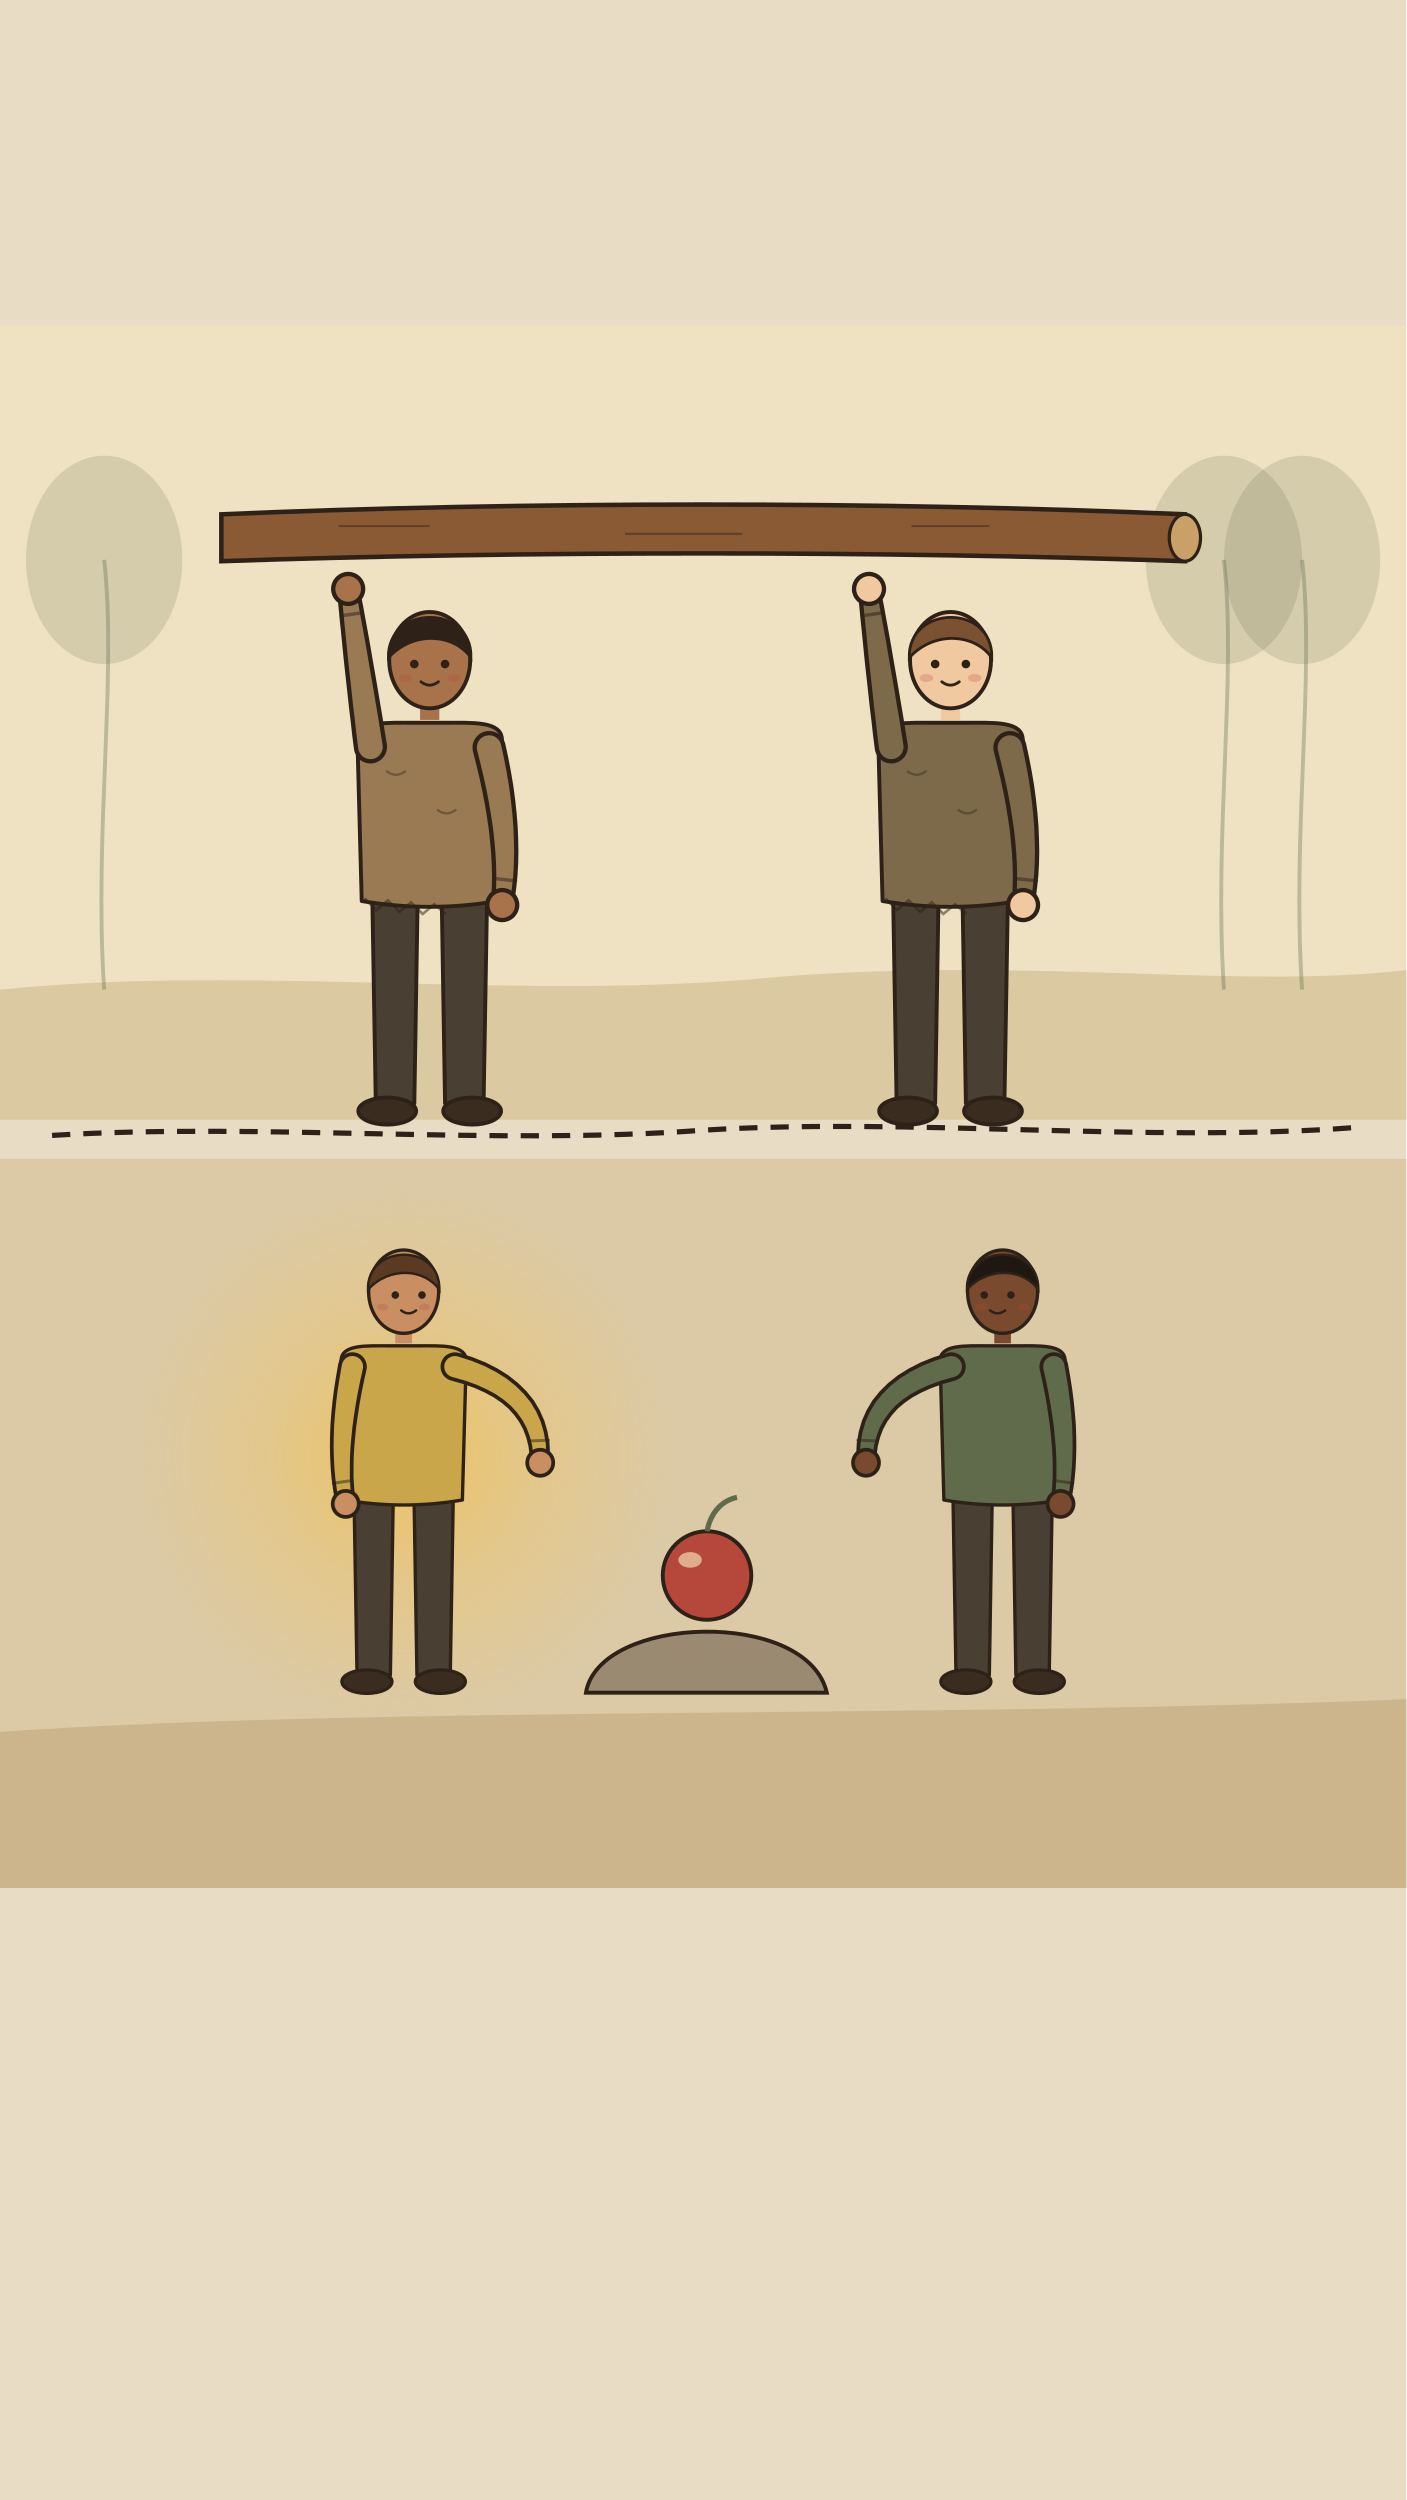
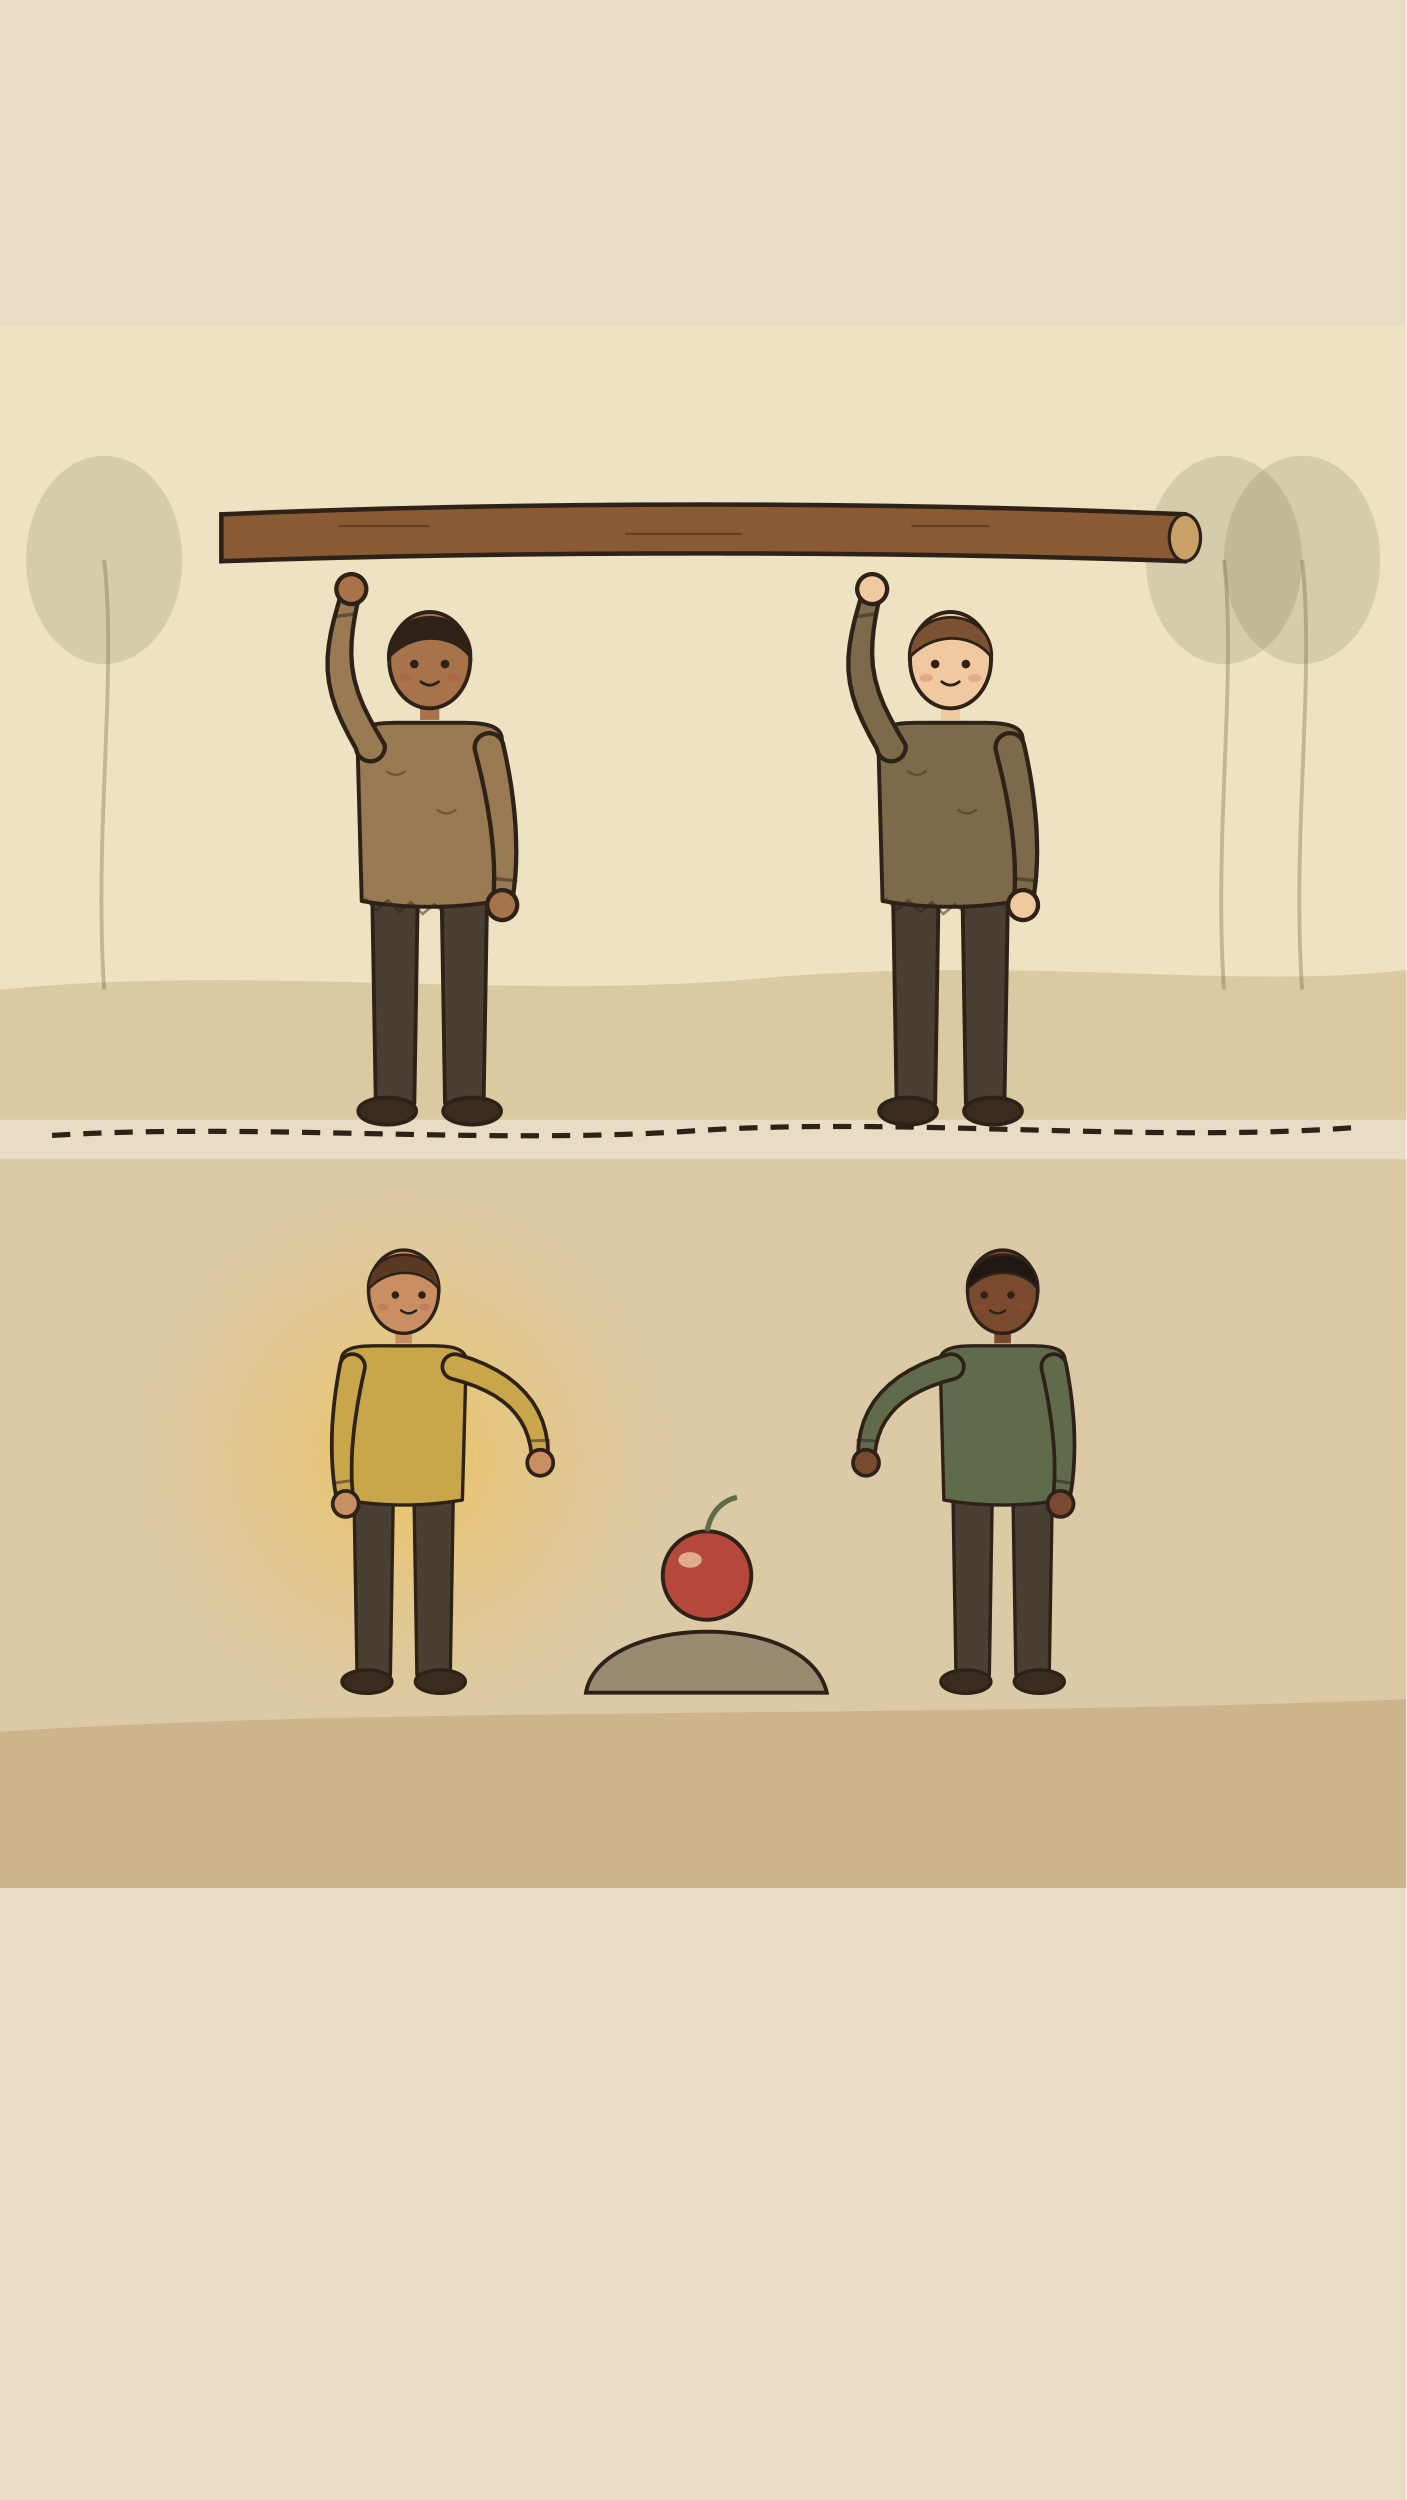
<svg xmlns="http://www.w3.org/2000/svg" viewBox="0 0 1080 1920" width="1080" height="1920">
  <defs>
    <radialGradient id="goldglow">
      <stop offset="0" stop-color="#f2c14e" stop-opacity=".75" />
      <stop offset=".5" stop-color="#f2c14e" stop-opacity=".3" />
      <stop offset="1" stop-color="#f2c14e" stop-opacity="0" />
    </radialGradient>
  </defs>
  <rect id="bg-paper" width="1080" height="1920" fill="#e8dcc4" />
  <g id="bg-forest-edge-top">
    <rect x="0" y="250" width="1080" height="610" fill="#efe2c2" />
    <path d="M0,760 C200,740 400,770 600,750 C800,735 950,760 1080,745 L1080,860 L0,860Z" fill="#cdbb8a" opacity=".6" />
    <path d="M80,760 C72,640 90,520 80,430" stroke="#5f6b4a" stroke-width="3" fill="none" opacity=".35" />
    <ellipse cx="80" cy="430" rx="60" ry="80" fill="#5f6b4a" opacity=".18" />
    <path d="M1000,760 C992,640 1010,520 1000,430" stroke="#5f6b4a" stroke-width="3" fill="none" opacity=".35" />
    <ellipse cx="1000" cy="430" rx="60" ry="80" fill="#5f6b4a" opacity=".18" />
    <path d="M940,760 C932,640 950,520 940,430" stroke="#5f6b4a" stroke-width="3" fill="none" opacity=".35" />
    <ellipse cx="940" cy="430" rx="60" ry="80" fill="#5f6b4a" opacity=".18" />
  </g>
  <g id="mv-breathe-person-hunter-a">
    <path d="M285.6,669.5 L288.6,847.4 L318.2,847.4 L321.1,669.5Z" fill="#4a3f33" stroke="#2e2218" stroke-width="3.0" stroke-linejoin="round" />
    <ellipse cx="297.4" cy="853.3" rx="22.2" ry="10.4" fill="#3b2c20" stroke="#2e2218" stroke-width="3.0" />
    <path d="M338.9,669.5 L341.8,847.4 L371.4,847.4 L374.4,669.5Z" fill="#4a3f33" stroke="#2e2218" stroke-width="3.0" stroke-linejoin="round" />
    <ellipse cx="362.6" cy="853.3" rx="22.2" ry="10.4" fill="#3b2c20" stroke="#2e2218" stroke-width="3.0" />
    <path d="M274.5,568.4 C274.5,553.6 296.7,555.1 318.9,555.1 L341.1,555.1 C363.3,555.1 385.5,553.6 385.5,568.4 L382.2,692.0 Q330.0,700.9 277.8,692.0Z" fill="#9a7a52" stroke="#2e2218" stroke-width="3.0" stroke-linejoin="round" />
    <path d="M280.1,690.0 l8.9,8.9 l8.9,-7.4 l8.9,8.9 l8.9,-7.4 l8.9,8.9 l8.9,-7.4 l8.9,7.4" fill="none" stroke="#2e2218" stroke-width="2.1" opacity=".5" />
    <path d="M296.7,592.1 q7.4,5.9 14.8,0 M335.6,621.7 q7.4,5.9 14.8,0" fill="none" stroke="#2e2218" stroke-width="1.8" opacity=".4" />
    <g class="mv mv-limb-hunter-a-armr-1" data-pivot="284.5 573.6">
-       <path d="M295.5,572.1 L293.7,561.0 L292.0,550.3 L290.2,539.8 L288.5,529.6 L286.8,519.7 L285.1,510.0 L283.5,500.6 L281.9,491.4 L280.3,482.6 L278.7,473.9 L277.2,465.6 L275.6,457.5 A7.4,7.4 0 0 0 261.0,459.6 L261.8,467.8 L262.6,476.2 L263.5,484.9 L264.4,493.9 L265.3,503.1 L266.3,512.6 L267.4,522.4 L268.5,532.4 L269.6,542.7 L270.9,553.3 L272.1,564.1 L273.5,575.1 A11.1,11.1 0 0 0 295.5,572.1Z" fill="#9a7a52" stroke="#2e2218" stroke-width="3.33" stroke-linejoin="round" />
-       <path d="M278.2,470.6 L262.1,472.9" stroke="#2e2218" stroke-width="2.66" stroke-linecap="round" opacity=".5" />
-       <circle cx="267.4" cy="452.3" r="11.5" fill="#a8724a" stroke="#2e2218" stroke-width="3.33" />
+       <path d="M295.50,572.10 L289.29,561.62 L283.69,551.47 L278.76,541.41 L274.91,531.51 L272.13,521.77 L270.42,512.07 L269.79,502.53 L270.02,493.07 L270.88,483.93 L272.26,474.81 L273.94,466.06 L275.46,460.31 A7.40,7.40 0 0 0 260.99,459.60 L258.52,468.26 L256.15,477.11 L254.10,486.22 L252.52,495.57 L251.60,505.03 L251.62,514.67 L252.73,524.47 L254.91,534.31 L258.16,544.31 L262.60,554.47 L267.71,564.72 L273.48,575.10 A11.10,11.10 0 0 0 295.50,572.10 Z" fill="#9a7a52" stroke="#2e2218" stroke-width="3.33" stroke-linejoin="round" />
+       <path d="M272.98,471.33 L256.87,473.64" stroke="#2e2218" stroke-width="2.66" stroke-linecap="round" opacity=".5" />
+       <circle cx="269.81" cy="452.42" r="11.5" fill="#a8724a" stroke="#2e2218" stroke-width="3.33" />
    </g>
    <g class="mv mv-limb-hunter-a-arml-1" data-pivot="375.5 573.6">
      <path d="M364.7,576.1 L367.4,586.9 L369.9,597.3 L372.1,607.5 L374.0,617.4 L375.6,627.0 L377.0,636.4 L378.0,645.6 L378.8,654.6 L379.3,663.3 L379.5,671.7 L379.4,680.0 L379.1,688.1 A7.4,7.4 0 0 0 393.8,689.5 L394.9,681.1 L395.8,672.3 L396.3,663.3 L396.5,654.0 L396.3,644.4 L395.9,634.6 L395.1,624.6 L394.0,614.4 L392.6,603.8 L390.8,593.1 L388.7,582.1 L386.3,571.1 A11.1,11.1 0 0 0 364.7,576.1Z" fill="#9a7a52" stroke="#2e2218" stroke-width="3.33" stroke-linejoin="round" />
      <path d="M379.8,674.7 L396.0,676.5" stroke="#2e2218" stroke-width="2.66" stroke-linecap="round" opacity=".5" />
      <circle cx="385.7" cy="695.1" r="11.5" fill="#a8724a" stroke="#2e2218" stroke-width="3.33" />
    </g>
    <rect x="322.6" y="538.1" width="14.8" height="14.8" fill="#a8724a" />
    <ellipse cx="330.0" cy="507.0" rx="31.1" ry="37.0" fill="#a8724a" stroke="#2e2218" stroke-width="3.0" />
    <path d="M298.3,505.1 C297.4,464.4 362.6,463.3 361.7,505.1 C348.6,486.6 317.6,484.1 298.3,505.1Z" fill="#2e2218" stroke="#2e2218" stroke-width="2.2" />
    <g id="mv-blink-hunter-a-eyes">
      <circle cx="318.2" cy="510.0" r="3.3" fill="#2e2218" />
      <circle cx="341.8" cy="510.0" r="3.3" fill="#2e2218" />
    </g>
    <path d="M323.3,523.6 Q330.0,528.8 336.7,523.6" fill="none" stroke="#2e2218" stroke-width="2.2" stroke-linecap="round" />
    <ellipse cx="311.4" cy="520.7" rx="5.2" ry="3.0" fill="#b5483b" opacity=".25" />
    <ellipse cx="348.6" cy="520.7" rx="5.2" ry="3.0" fill="#b5483b" opacity=".25" />
  </g>
  <g id="mv-breathe-person-hunter-b">
    <path d="M685.6,669.5 L688.6,847.4 L718.2,847.4 L721.1,669.5Z" fill="#4a3f33" stroke="#2e2218" stroke-width="3.0" stroke-linejoin="round" />
    <ellipse cx="697.4" cy="853.3" rx="22.2" ry="10.4" fill="#3b2c20" stroke="#2e2218" stroke-width="3.0" />
    <path d="M738.9,669.5 L741.8,847.4 L771.4,847.4 L774.4,669.5Z" fill="#4a3f33" stroke="#2e2218" stroke-width="3.0" stroke-linejoin="round" />
    <ellipse cx="762.6" cy="853.3" rx="22.2" ry="10.4" fill="#3b2c20" stroke="#2e2218" stroke-width="3.0" />
    <path d="M674.5,568.4 C674.5,553.6 696.7,555.1 718.9,555.1 L741.1,555.1 C763.3,555.1 785.5,553.6 785.5,568.4 L782.2,692.0 Q730.0,700.9 677.8,692.0Z" fill="#7d6a4a" stroke="#2e2218" stroke-width="3.0" stroke-linejoin="round" />
    <path d="M680.0,690.0 l8.9,8.9 l8.9,-7.4 l8.9,8.9 l8.9,-7.4 l8.9,8.9 l8.9,-7.4 l8.9,7.4" fill="none" stroke="#2e2218" stroke-width="2.1" opacity=".5" />
    <path d="M696.7,592.1 q7.4,5.9 14.8,0 M735.5,621.7 q7.4,5.9 14.8,0" fill="none" stroke="#2e2218" stroke-width="1.8" opacity=".4" />
    <g class="mv mv-limb-hunter-b-armr-1" data-pivot="684.5 573.6">
-       <path d="M695.5,572.1 L693.7,561.0 L692.0,550.3 L690.2,539.8 L688.5,529.6 L686.8,519.7 L685.1,510.0 L683.5,500.6 L681.9,491.4 L680.3,482.6 L678.7,473.9 L677.2,465.6 L675.6,457.5 A7.4,7.4 0 0 0 661.0,459.6 L661.8,467.8 L662.6,476.2 L663.5,484.9 L664.4,493.9 L665.3,503.1 L666.3,512.6 L667.4,522.4 L668.5,532.4 L669.6,542.7 L670.9,553.3 L672.1,564.1 L673.5,575.1 A11.1,11.1 0 0 0 695.5,572.1Z" fill="#7d6a4a" stroke="#2e2218" stroke-width="3.33" stroke-linejoin="round" />
-       <path d="M678.2,470.6 L662.1,472.9" stroke="#2e2218" stroke-width="2.66" stroke-linecap="round" opacity=".5" />
-       <circle cx="667.4" cy="452.3" r="11.5" fill="#f0c9a0" stroke="#2e2218" stroke-width="3.33" />
+       <path d="M695.50,572.10 L689.29,561.62 L683.69,551.47 L678.76,541.41 L674.91,531.51 L672.13,521.77 L670.42,512.07 L669.79,502.53 L670.02,493.07 L670.88,483.93 L672.26,474.81 L673.94,466.06 L675.46,460.31 A7.40,7.40 0 0 0 660.99,459.60 L658.52,468.26 L656.15,477.11 L654.10,486.22 L652.52,495.57 L651.60,505.03 L651.62,514.67 L652.73,524.47 L654.91,534.31 L658.16,544.31 L662.60,554.47 L667.71,564.72 L673.48,575.10 A11.10,11.10 0 0 0 695.50,572.10 Z" fill="#7d6a4a" stroke="#2e2218" stroke-width="3.33" stroke-linejoin="round" />
+       <path d="M672.98,471.33 L656.87,473.64" stroke="#2e2218" stroke-width="2.66" stroke-linecap="round" opacity=".5" />
+       <circle cx="669.81" cy="452.42" r="11.5" fill="#f0c9a0" stroke="#2e2218" stroke-width="3.33" />
    </g>
    <g class="mv mv-limb-hunter-b-arml-1" data-pivot="775.5 573.6">
      <path d="M764.7,576.1 L767.4,586.9 L769.9,597.3 L772.1,607.5 L774.0,617.4 L775.6,627.0 L777.0,636.4 L778.0,645.6 L778.8,654.6 L779.3,663.3 L779.5,671.7 L779.4,680.0 L779.1,688.1 A7.4,7.4 0 0 0 793.8,689.5 L794.9,681.1 L795.8,672.3 L796.3,663.3 L796.5,654.0 L796.3,644.4 L795.9,634.6 L795.1,624.6 L794.0,614.4 L792.6,603.8 L790.8,593.1 L788.7,582.1 L786.3,571.1 A11.1,11.1 0 0 0 764.7,576.1Z" fill="#7d6a4a" stroke="#2e2218" stroke-width="3.33" stroke-linejoin="round" />
      <path d="M779.8,674.7 L796.0,676.5" stroke="#2e2218" stroke-width="2.66" stroke-linecap="round" opacity=".5" />
      <circle cx="785.7" cy="695.1" r="11.5" fill="#f0c9a0" stroke="#2e2218" stroke-width="3.33" />
    </g>
    <rect x="722.6" y="538.1" width="14.8" height="14.8" fill="#f0c9a0" />
    <ellipse cx="730.0" cy="507.0" rx="31.1" ry="37.0" fill="#f0c9a0" stroke="#2e2218" stroke-width="3.0" />
    <path d="M698.3,505.1 C697.4,464.4 762.6,463.3 761.7,505.1 C748.6,486.6 717.6,484.1 698.3,505.1Z" fill="#7a5232" stroke="#2e2218" stroke-width="2.2" />
    <g id="mv-blink-hunter-b-eyes">
      <circle cx="718.2" cy="510.0" r="3.3" fill="#2e2218" />
      <circle cx="741.8" cy="510.0" r="3.3" fill="#2e2218" />
    </g>
    <path d="M723.3,523.6 Q730.0,528.8 736.7,523.6" fill="none" stroke="#2e2218" stroke-width="2.2" stroke-linecap="round" />
    <ellipse cx="711.4" cy="520.7" rx="5.2" ry="3.0" fill="#b5483b" opacity=".25" />
    <ellipse cx="748.6" cy="520.7" rx="5.2" ry="3.0" fill="#b5483b" opacity=".25" />
  </g>
  <g id="shared-log">
    <path d="M170,395 C400,385 680,385 910,395 L910,431 C680,423 400,423 170,431Z" fill="#8a5a34" stroke="#2e2218" stroke-width="3.5" />
    <ellipse cx="910" cy="413" rx="12" ry="18" fill="#c9a068" stroke="#2e2218" stroke-width="2.5" />
    <path d="M260,404 l70,0 M480,410 l90,0 M700,404 l60,0" stroke="#2e2218" stroke-width="1.6" opacity=".45" />
  </g>
  <path id="split-divider" d="M40,872 C200,862 380,880 540,868 C700,858 880,878 1040,866" stroke="#2e2218" stroke-width="4" fill="none" stroke-dasharray="14 10" />
  <g id="mv-slide-competition-panel" data-dir="out" data-dx="1080" data-dy="0" data-delay="3.2" data-dur=".8">
    <rect x="0" y="890" width="1080" height="560" fill="#dccaa6" />
    <path d="M0,1330 C300,1310 700,1320 1080,1305 L1080,1450 L0,1450Z" fill="#c4ad82" opacity=".7" />
    <g id="prize-rock">
      <path d="M450,1300 C460,1240 620,1235 635,1300Z" fill="#9a8a72" stroke="#2e2218" stroke-width="3" />
    </g>
    <g id="prize-fruit">
      <circle cx="543" cy="1210" r="34" fill="#b5483b" stroke="#2e2218" stroke-width="3" />
      <path d="M543,1176 C546,1160 556,1152 566,1150" stroke="#5f6b4a" stroke-width="4" fill="none" />
      <ellipse cx="530" cy="1198" rx="9" ry="6" fill="#fbeec2" opacity=".6" />
    </g>
    <circle cx="310" cy="1118.4" r="204.8" fill="url(#goldglow)" id="lefty-gold-glow" />
    <g id="mv-breathe-person-lefty-rival">
      <path d="M271.6,1132.0 L274.2,1286.4 L299.8,1286.4 L302.3,1132.0Z" fill="#4a3f33" stroke="#2e2218" stroke-width="2.6" stroke-linejoin="round" />
      <ellipse cx="281.8" cy="1291.5" rx="19.2" ry="9.0" fill="#3b2c20" stroke="#2e2218" stroke-width="2.6" />
      <path d="M317.7,1132.0 L320.2,1286.4 L345.8,1286.4 L348.4,1132.0Z" fill="#4a3f33" stroke="#2e2218" stroke-width="2.6" stroke-linejoin="round" />
      <ellipse cx="338.2" cy="1291.5" rx="19.2" ry="9.0" fill="#3b2c20" stroke="#2e2218" stroke-width="2.6" />
      <path d="M262.0,1045.1 C262.0,1032.3 281.2,1033.6 300.4,1033.6 L319.6,1033.6 C338.8,1033.6 358.0,1032.3 358.0,1045.1 L355.1,1152.0 Q310.0,1159.7 264.9,1152.0Z" fill="#c9a64a" stroke="#2e2218" stroke-width="2.6" stroke-linejoin="round" />
      <g class="mv mv-limb-lefty-rival-armr-1" data-pivot="270.6 1049.6">
        <path d="M261.2,1047.7 L259.5,1057.4 L258.0,1066.9 L256.8,1076.3 L255.9,1085.4 L255.2,1094.3 L254.9,1103.0 L254.8,1111.5 L255.0,1119.7 L255.4,1127.7 L256.1,1135.5 L257.1,1143.1 L258.3,1150.3 A6.4,6.4 0 0 0 271.0,1148.7 L270.5,1141.7 L270.1,1134.5 L270.1,1127.2 L270.2,1119.7 L270.6,1111.9 L271.3,1104.0 L272.1,1095.8 L273.3,1087.4 L274.6,1078.8 L276.2,1069.9 L278.0,1060.9 L280.1,1051.5 A9.6,9.6 0 0 0 261.2,1047.7Z" fill="#c9a64a" stroke="#2e2218" stroke-width="2.88" stroke-linejoin="round" />
        <path d="M256.0,1139.1 L270.0,1137.1" stroke="#2e2218" stroke-width="2.30" stroke-linecap="round" opacity=".5" />
        <circle cx="265.5" cy="1155.0" r="10.0" fill="#c98f63" stroke="#2e2218" stroke-width="2.88" />
      </g>
      <g class="mv mv-limb-lefty-rival-arml-1" data-pivot="349.4 1049.6">
        <path d="M346.6,1058.8 L356.5,1061.6 L365.2,1064.7 L373.0,1068.2 L380.0,1072.0 L386.1,1076.2 L391.5,1080.8 L396.0,1085.8 L399.9,1091.2 L403.1,1097.1 L405.5,1103.5 L407.3,1110.5 L408.3,1118.4 A6.4,6.4 0 0 0 421.0,1117.3 L420.6,1108.6 L419.1,1099.9 L416.7,1091.6 L413.2,1083.7 L408.8,1076.3 L403.3,1069.5 L396.9,1063.2 L389.6,1057.4 L381.4,1052.3 L372.4,1047.7 L362.5,1043.7 L352.1,1040.4 A9.6,9.6 0 0 0 346.6,1058.8Z" fill="#c9a64a" stroke="#2e2218" stroke-width="2.88" stroke-linejoin="round" />
        <path d="M407.2,1106.6 L421.3,1106.1" stroke="#2e2218" stroke-width="2.30" stroke-linecap="round" opacity=".5" />
        <circle cx="414.9" cy="1123.4" r="10.0" fill="#c98f63" stroke="#2e2218" stroke-width="2.88" />
      </g>
      <rect x="303.6" y="1018.9" width="12.8" height="12.8" fill="#c98f63" />
      <ellipse cx="310.0" cy="992.0" rx="26.9" ry="32.0" fill="#c98f63" stroke="#2e2218" stroke-width="2.6" />
      <path d="M282.6,990.4 C281.8,955.2 338.2,954.2 337.4,990.4 C326.1,974.4 299.2,972.2 282.6,990.4Z" fill="#5a3a22" stroke="#2e2218" stroke-width="1.9" />
      <g id="mv-blink-lefty-rival-eyes">
        <circle cx="303.6" cy="994.6" r="2.9" fill="#2e2218" />
        <circle cx="324.1" cy="994.6" r="2.9" fill="#2e2218" />
      </g>
      <path d="M308.1,1006.4 Q313.8,1010.9 319.6,1006.4" fill="none" stroke="#2e2218" stroke-width="1.9" stroke-linecap="round" />
      <ellipse cx="293.9" cy="1003.8" rx="4.5" ry="2.6" fill="#b5483b" opacity=".25" />
      <ellipse cx="326.1" cy="1003.8" rx="4.5" ry="2.6" fill="#b5483b" opacity=".25" />
    </g>
    <g id="mv-breathe-person-righty-rival">
      <path d="M731.6,1132.0 L734.2,1286.4 L759.8,1286.4 L762.3,1132.0Z" fill="#4a3f33" stroke="#2e2218" stroke-width="2.6" stroke-linejoin="round" />
      <ellipse cx="741.8" cy="1291.5" rx="19.2" ry="9.0" fill="#3b2c20" stroke="#2e2218" stroke-width="2.6" />
      <path d="M777.7,1132.0 L780.2,1286.4 L805.8,1286.4 L808.4,1132.0Z" fill="#4a3f33" stroke="#2e2218" stroke-width="2.6" stroke-linejoin="round" />
      <ellipse cx="798.2" cy="1291.5" rx="19.2" ry="9.0" fill="#3b2c20" stroke="#2e2218" stroke-width="2.6" />
      <path d="M722.0,1045.1 C722.0,1032.3 741.2,1033.6 760.4,1033.6 L779.6,1033.6 C798.8,1033.6 818.0,1032.3 818.0,1045.1 L815.1,1152.0 Q770.0,1159.7 724.9,1152.0Z" fill="#5f6b4a" stroke="#2e2218" stroke-width="2.6" stroke-linejoin="round" />
      <g class="mv mv-limb-righty-rival-armr-1" data-pivot="730.6 1049.6">
        <path d="M727.9,1040.4 L717.5,1043.7 L707.6,1047.7 L698.6,1052.3 L690.4,1057.4 L683.1,1063.2 L676.7,1069.5 L671.2,1076.3 L666.8,1083.7 L663.3,1091.6 L660.9,1099.9 L659.4,1108.6 L659.0,1117.3 A6.4,6.4 0 0 0 671.7,1118.4 L672.7,1110.5 L674.5,1103.5 L676.9,1097.1 L680.1,1091.2 L684.0,1085.8 L688.5,1080.8 L693.9,1076.2 L700.0,1072.0 L707.0,1068.2 L714.8,1064.7 L723.5,1061.6 L733.4,1058.8 A9.6,9.6 0 0 0 727.9,1040.4Z" fill="#5f6b4a" stroke="#2e2218" stroke-width="2.88" stroke-linejoin="round" />
        <path d="M658.7,1106.1 L672.8,1106.6" stroke="#2e2218" stroke-width="2.30" stroke-linecap="round" opacity=".5" />
        <circle cx="665.1" cy="1123.4" r="10.0" fill="#7a4a2e" stroke="#2e2218" stroke-width="2.88" />
      </g>
      <g class="mv mv-limb-righty-rival-arml-1" data-pivot="809.4 1049.6">
        <path d="M799.9,1051.5 L802.0,1060.9 L803.8,1069.9 L805.4,1078.8 L806.7,1087.4 L807.9,1095.8 L808.7,1104.0 L809.4,1111.9 L809.8,1119.7 L809.9,1127.2 L809.9,1134.5 L809.5,1141.7 L809.0,1148.7 A6.4,6.4 0 0 0 821.7,1150.3 L822.9,1143.1 L823.9,1135.5 L824.6,1127.7 L825.0,1119.7 L825.2,1111.5 L825.1,1103.0 L824.8,1094.3 L824.1,1085.4 L823.2,1076.3 L822.0,1066.9 L820.5,1057.4 L818.8,1047.7 A9.6,9.6 0 0 0 799.9,1051.5Z" fill="#5f6b4a" stroke="#2e2218" stroke-width="2.88" stroke-linejoin="round" />
        <path d="M810.0,1137.1 L824.0,1139.1" stroke="#2e2218" stroke-width="2.30" stroke-linecap="round" opacity=".5" />
        <circle cx="814.5" cy="1155.0" r="10.0" fill="#7a4a2e" stroke="#2e2218" stroke-width="2.88" />
      </g>
      <rect x="763.6" y="1018.9" width="12.8" height="12.8" fill="#7a4a2e" />
      <ellipse cx="770.0" cy="992.0" rx="26.9" ry="32.0" fill="#7a4a2e" stroke="#2e2218" stroke-width="2.6" />
      <path d="M742.6,990.4 C741.8,955.2 798.2,954.2 797.4,990.4 C786.1,974.4 759.2,972.2 742.6,990.4Z" fill="#1f1712" stroke="#2e2218" stroke-width="1.9" />
      <g id="mv-blink-righty-rival-eyes">
        <circle cx="755.9" cy="994.6" r="2.9" fill="#2e2218" />
        <circle cx="776.4" cy="994.6" r="2.9" fill="#2e2218" />
      </g>
      <path d="M760.4,1006.4 Q766.2,1010.9 771.9,1006.4" fill="none" stroke="#2e2218" stroke-width="1.9" stroke-linecap="round" />
      <ellipse cx="753.9" cy="1003.8" rx="4.5" ry="2.6" fill="#b5483b" opacity=".25" />
      <ellipse cx="786.1" cy="1003.8" rx="4.5" ry="2.6" fill="#b5483b" opacity=".25" />
    </g>
  </g>
</svg>
